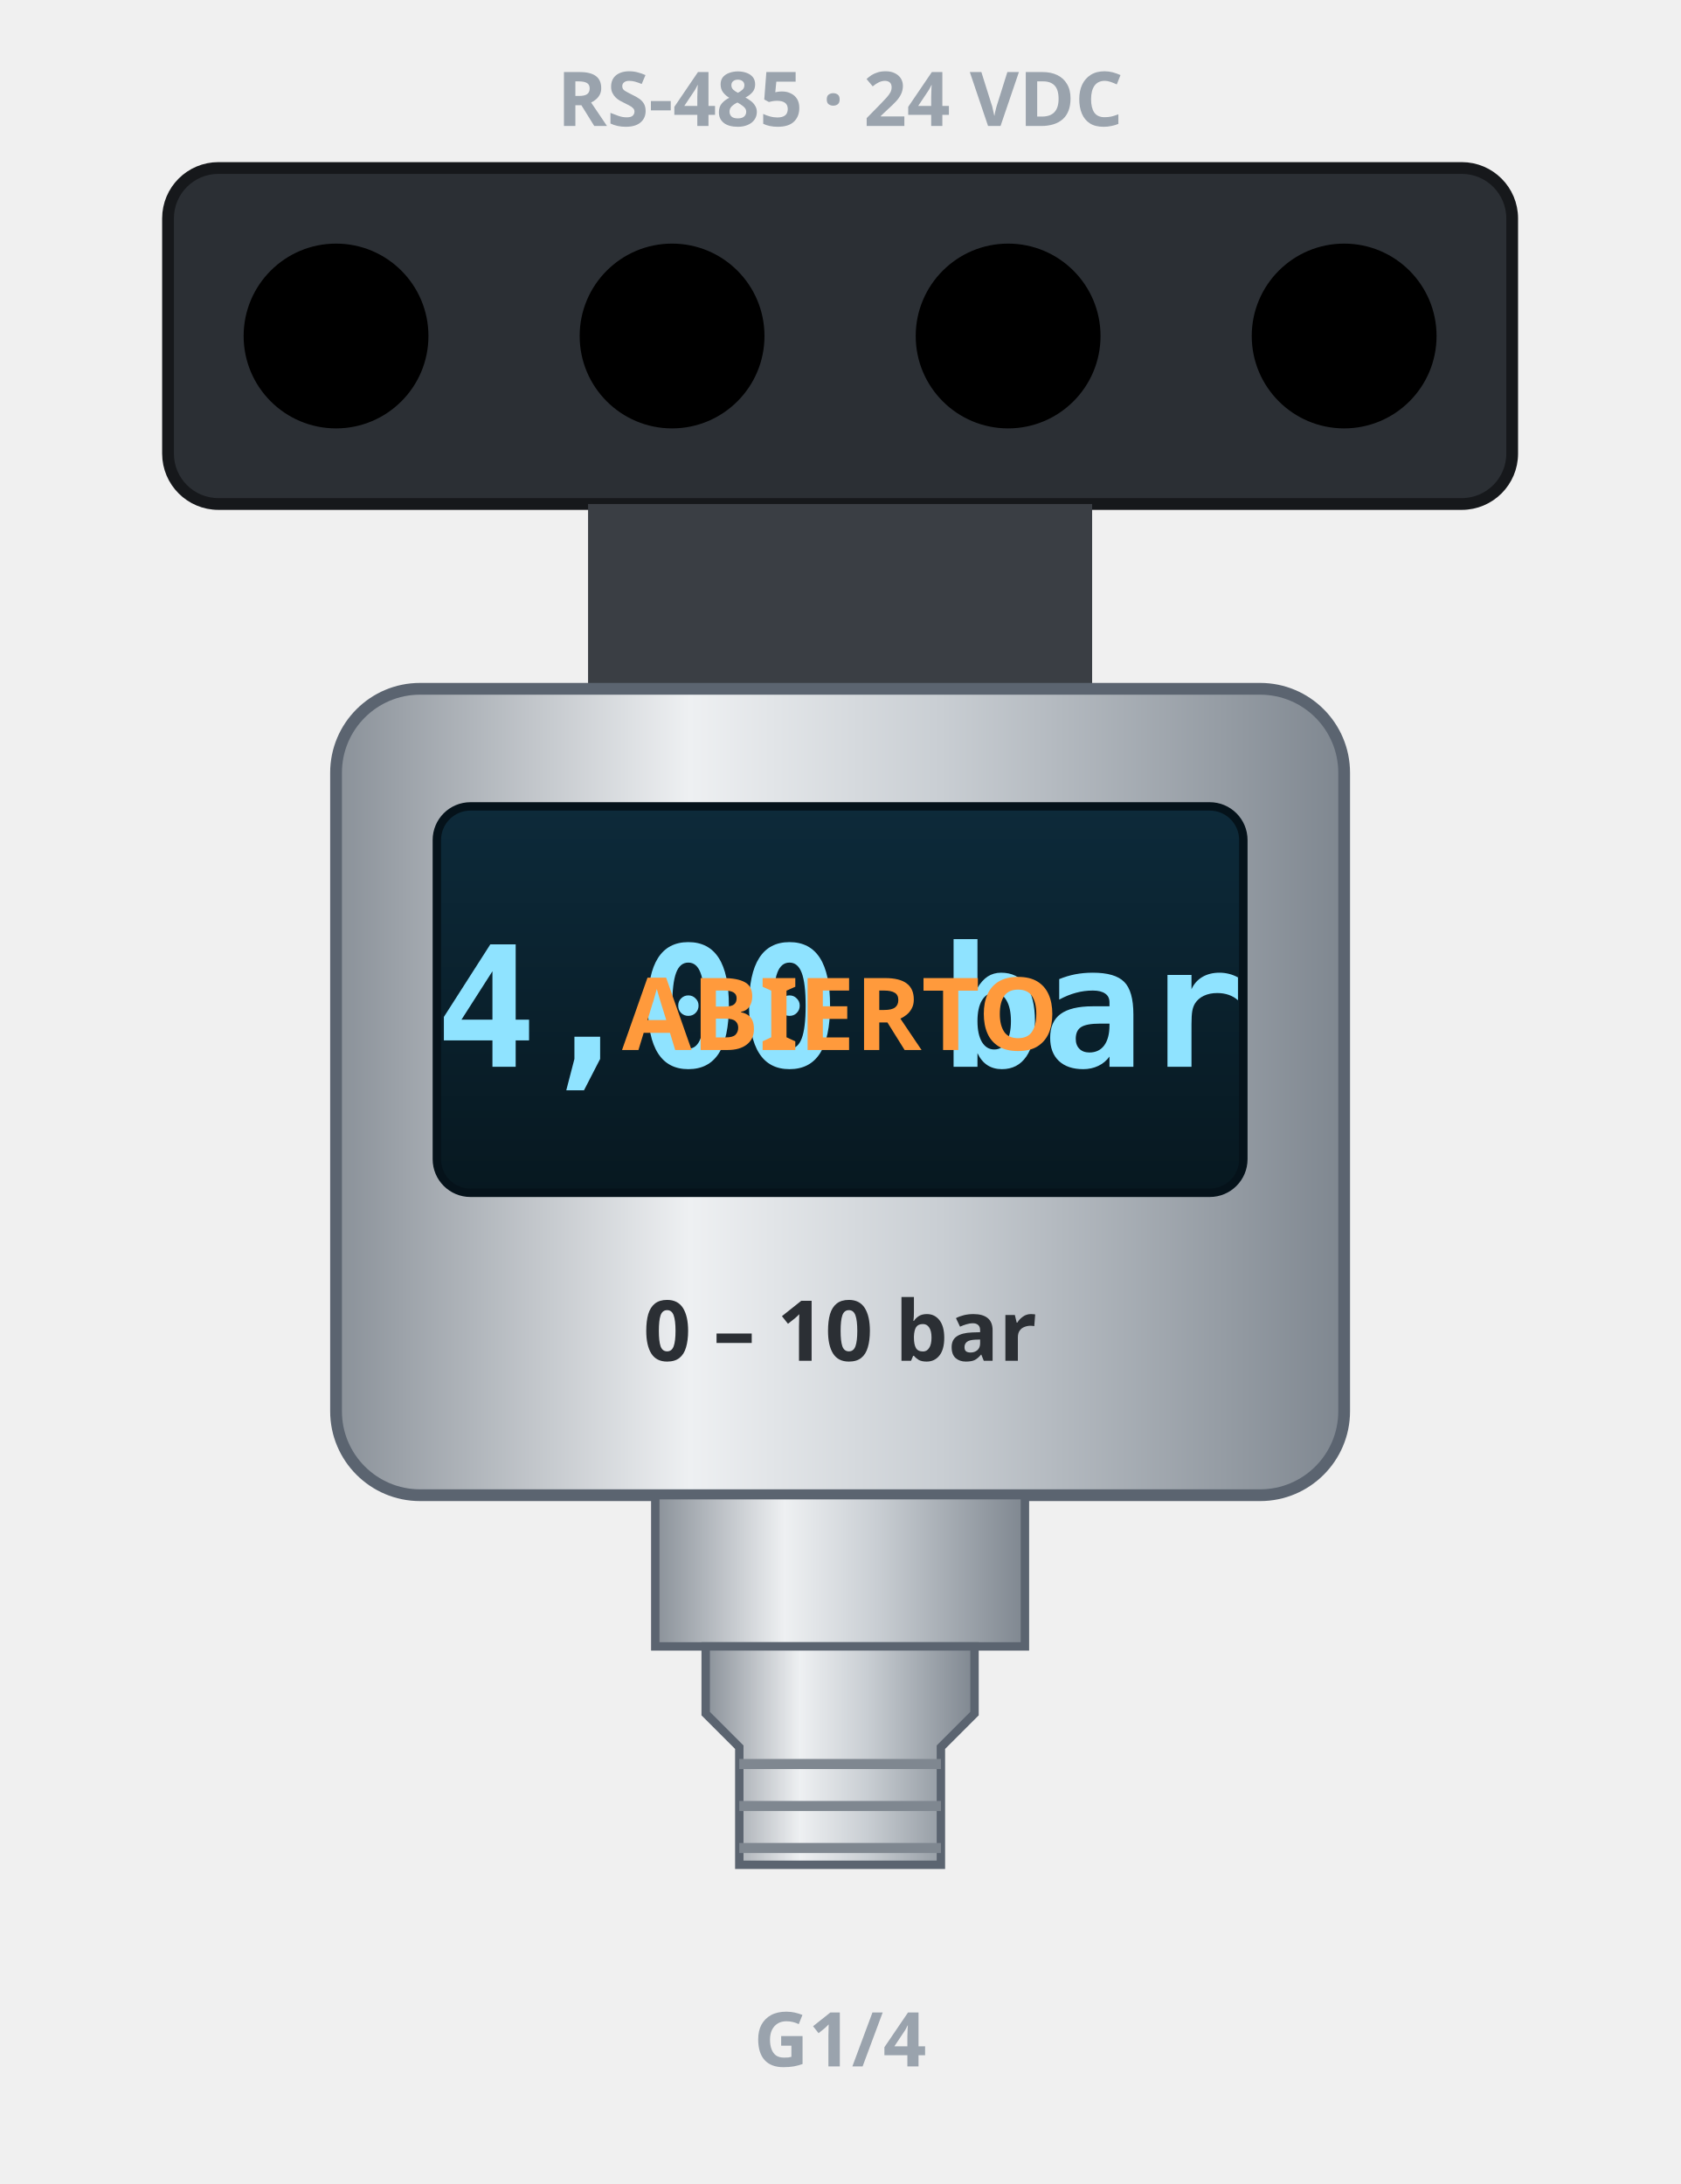
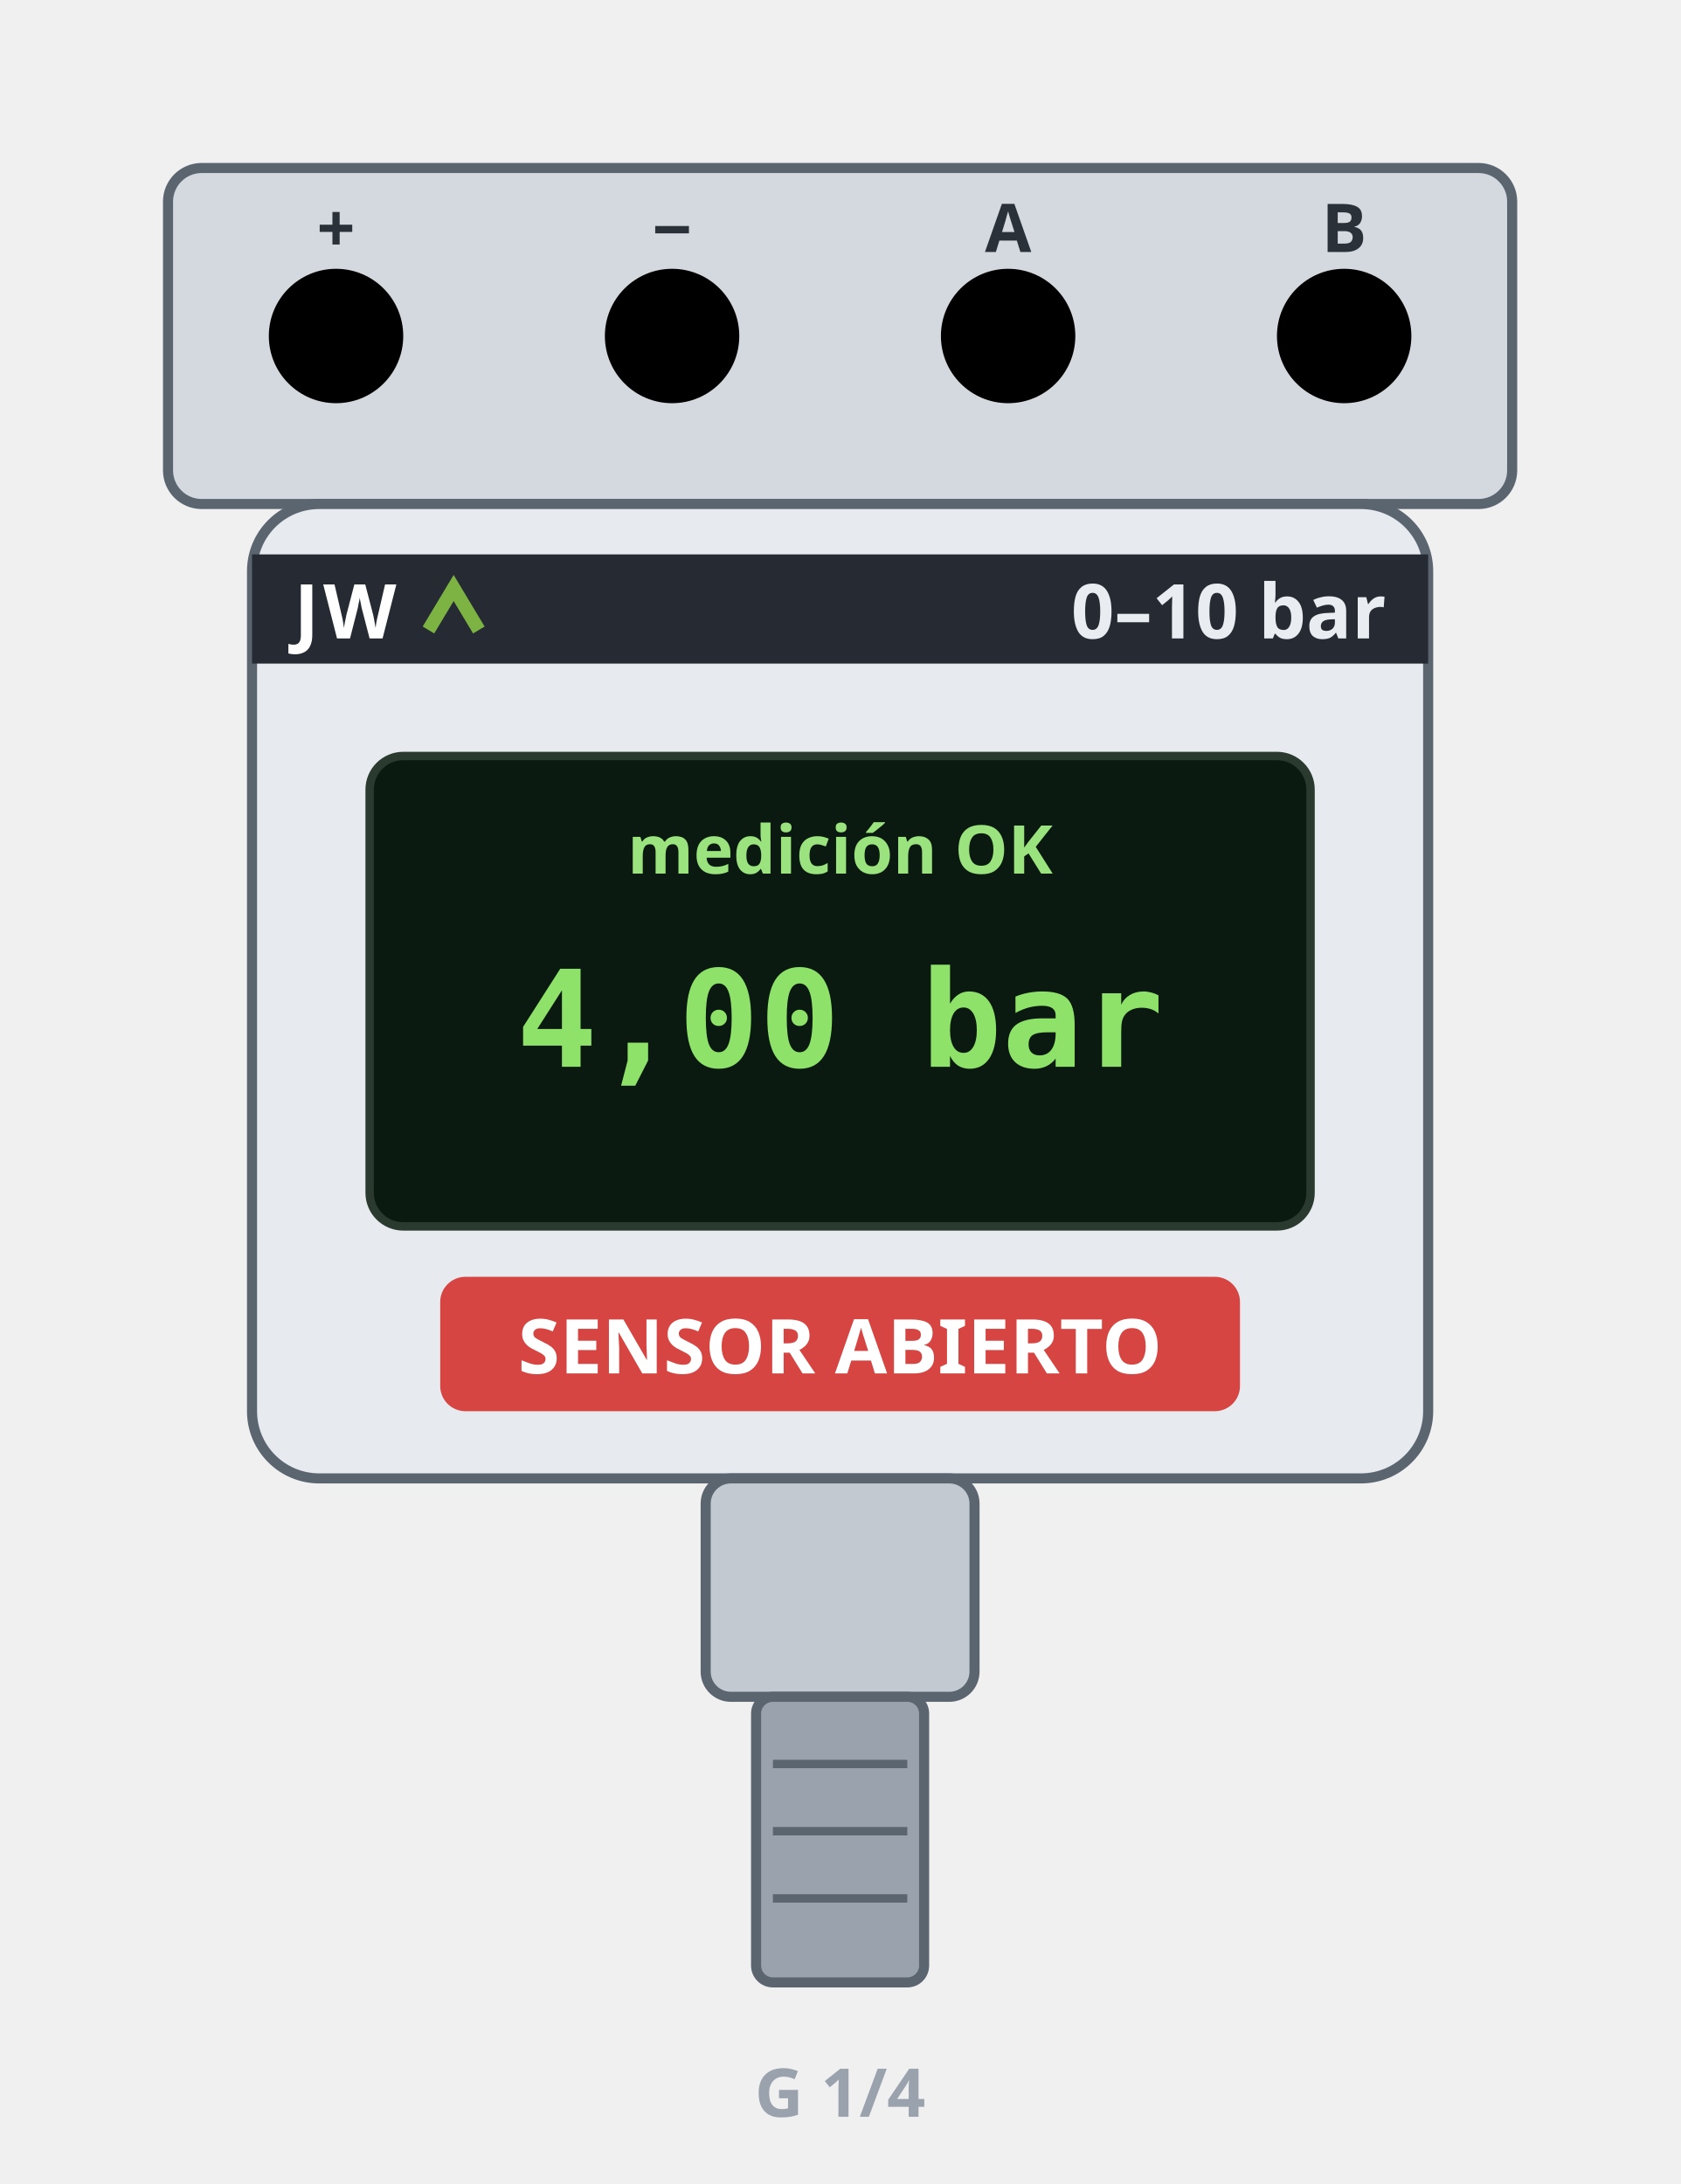
- <svg xmlns="http://www.w3.org/2000/svg" viewBox="0 0 200 260">
+ <svg xmlns="http://www.w3.org/2000/svg" viewBox="0 0 200 260" width="200" height="260" font-family="Segoe UI,Noto Sans,Arial,sans-serif">
  <defs>
-     <linearGradient id="prt-ss" x1="0" y1="0" x2="1" y2="0">
-       <stop offset="0" stop-color="#8a9199" />
-       <stop offset=".35" stop-color="#eef0f2" />
-       <stop offset=".6" stop-color="#c9ced3" />
-       <stop offset="1" stop-color="#7f8790" />
+     <linearGradient id="jwc-mot" x1="0" y1="0" x2="0" y2="1">
+       <stop offset="0" stop-color="#4f86c6" />
+       <stop offset=".5" stop-color="#2f62a0" />
+       <stop offset="1" stop-color="#244c7c" />
    </linearGradient>
-     <linearGradient id="prt-lcd" x1="0" y1="0" x2="0" y2="1">
-       <stop offset="0" stop-color="#0d2a3a" />
-       <stop offset="1" stop-color="#071820" />
+     <linearGradient id="jwc-cyl" x1="0" y1="0" x2="0" y2="1">
+       <stop offset="0" stop-color="#f4f6f8" />
+       <stop offset=".5" stop-color="#dfe3e8" />
+       <stop offset="1" stop-color="#c3c9d0" />
    </linearGradient>
+     <linearGradient id="jwc-zone" x1="0" y1="0" x2="1" y2="0">
+       <stop offset="0" stop-color="#7cb342" stop-opacity=".55" />
+       <stop offset="1" stop-color="#7cb342" stop-opacity=".2" />
+     </linearGradient>
+     <pattern id="jwc-hys" width="5" height="5" patternUnits="userSpaceOnUse" patternTransform="rotate(45)">
+       <rect width="5" height="5" fill="#f0a020" fill-opacity=".18" />
+       <line x1="0" y1="0" x2="0" y2="5" stroke="#f0a020" stroke-width="1.4" />
+     </pattern>
  </defs>
-   <rect x="20" y="20" width="160" height="40" rx="6" fill="#2b2f34" stroke="#16181b" stroke-width="1.4" />
-   <text x="100" y="15" text-anchor="middle" font-family="sans-serif" font-size="9" font-weight="800" fill="#9aa3ad">RS-485 · 24 VDC</text>
-   <circle class="jw-term" data-term="+" cx="40" cy="40" r="11" />
-   <circle class="jw-term" data-term="-" cx="80" cy="40" r="11" />
-   <circle class="jw-term" data-term="A" cx="120" cy="40" r="11" />
-   <circle class="jw-term" data-term="B" cx="160" cy="40" r="11" />
-   <rect x="70" y="60" width="60" height="22" fill="#3a3e44" />
-   <rect x="40" y="82" width="120" height="96" rx="10" fill="url(#prt-ss)" stroke="#5b6470" stroke-width="1.4" />
-   <rect x="52" y="96" width="96" height="46" rx="4" fill="url(#prt-lcd)" stroke="#05121a" />
+   <rect x="20" y="20" width="160" height="40" rx="4" fill="#d4d9df" stroke="#5b6570" stroke-width="1.2" />
+   <circle cx="40" cy="40" r="7" fill="#f4f6f8" stroke="#5b6570" stroke-width="1.2" />
+   <circle cx="40" cy="40" r="4.8" fill="none" stroke="#c9cfd6" stroke-width="1" />
+   <path d="M36.5 40h7 M40 36.5v7" fill="none" stroke="#39414b" stroke-width="1.8" stroke-linecap="round" />
+   <circle class="jw-term" data-term="+" cx="40" cy="40" r="8" />
+   <text x="40" y="30" font-size="8" font-weight="800" fill="#2b3138" text-anchor="middle">+</text>
+   <circle cx="80" cy="40" r="7" fill="#f4f6f8" stroke="#5b6570" stroke-width="1.2" />
+   <circle cx="80" cy="40" r="4.8" fill="none" stroke="#c9cfd6" stroke-width="1" />
+   <path d="M76.5 40h7 M80 36.5v7" fill="none" stroke="#39414b" stroke-width="1.8" stroke-linecap="round" />
+   <circle class="jw-term" data-term="-" cx="80" cy="40" r="8" />
+   <text x="80" y="30" font-size="8" font-weight="800" fill="#2b3138" text-anchor="middle">−</text>
+   <circle cx="120" cy="40" r="7" fill="#f4f6f8" stroke="#5b6570" stroke-width="1.2" />
+   <circle cx="120" cy="40" r="4.8" fill="none" stroke="#c9cfd6" stroke-width="1" />
+   <path d="M116.5 40h7 M120 36.5v7" fill="none" stroke="#39414b" stroke-width="1.8" stroke-linecap="round" />
+   <circle class="jw-term" data-term="A" cx="120" cy="40" r="8" />
+   <text x="120" y="30" font-size="8" font-weight="800" fill="#2b3138" text-anchor="middle">A</text>
+   <circle cx="160" cy="40" r="7" fill="#f4f6f8" stroke="#5b6570" stroke-width="1.2" />
+   <circle cx="160" cy="40" r="4.8" fill="none" stroke="#c9cfd6" stroke-width="1" />
+   <path d="M156.5 40h7 M160 36.5v7" fill="none" stroke="#39414b" stroke-width="1.8" stroke-linecap="round" />
+   <circle class="jw-term" data-term="B" cx="160" cy="40" r="8" />
+   <text x="160" y="30" font-size="8" font-weight="800" fill="#2b3138" text-anchor="middle">B</text>
+   <rect x="30" y="60" width="140" height="116" rx="8" fill="#e7eaee" stroke="#5b6570" stroke-width="1.2" />
+   <rect x="30" y="66" width="140" height="13" fill="#262b33" />
+   <text x="35" y="76" font-size="9" font-weight="800" fill="#fff" text-anchor="start" letter-spacing=".5">JW</text>
+   <path d="M51 75 l3 -5 l3 5" fill="none" stroke="#7cb342" stroke-width="1.6" />
+   <text x="165" y="76" font-size="9" font-weight="700" fill="#e9edf1" text-anchor="end">0–10 bar</text>
+   <rect x="44" y="90" width="112" height="56" rx="4" fill="#0b1a10" stroke="#2a3a2e" stroke-width="1" />
+   <text x="100" y="127" font-size="16" font-weight="800" fill="#8ee26a" text-anchor="middle" font-family="Consolas,DejaVu Sans Mono,monospace" data-text="out.presion:d2:bar">4,00 bar</text>
  <g data-show="out.sensor=ok">
-     <text x="100" y="127" text-anchor="middle" font-family="monospace" font-size="20" font-weight="700" fill="#8fe3ff" data-text="out.presion:d2:bar">4,00 bar</text>
+     <text x="100" y="104" font-size="8" font-weight="700" fill="#9be37e" text-anchor="middle">medición OK</text>
  </g>
  <g data-show="out.sensor=abierto">
-     <text x="100" y="125" text-anchor="middle" font-family="sans-serif" font-size="12" font-weight="900" fill="#ff9a3c">ABIERTO</text>
+     <rect x="52.4" y="152" width="95.2" height="16" rx="3" fill="#d64541" stroke="none" stroke-width="0" />
+     <text x="100" y="163.5" font-size="9" font-weight="800" fill="#fff" text-anchor="middle">SENSOR ABIERTO</text>
  </g>
-   <text x="100" y="162" text-anchor="middle" font-family="sans-serif" font-size="10" font-weight="900" fill="#2b2f34">0 – 10 bar</text>
-   <path d="M78 178h44v18H78z" fill="url(#prt-ss)" stroke="#5b6470" />
-   <path d="M84 196h32v8l-4 4v14h-24v-14l-4-4z" fill="url(#prt-ss)" stroke="#5b6470" />
-   <path d="M88 210h24M88 215h24M88 220h24" stroke="#7f8790" stroke-width="1.2" />
-   <text x="100" y="246" text-anchor="middle" font-family="sans-serif" font-size="9" font-weight="800" fill="#9aa3ad">G1/4</text>
+   <rect x="84" y="176" width="32" height="26" rx="3" fill="#c3c9d0" stroke="#5b6570" stroke-width="1.2" />
+   <rect x="90" y="202" width="20" height="34" rx="2" fill="#9aa3ad" stroke="#5b6570" stroke-width="1.2" />
+   <path d="M92 210 h16 M92 218 h16 M92 226 h16" fill="none" stroke="#5b6570" stroke-width="1" />
+   <text x="100" y="252" font-size="8" font-weight="700" fill="#9aa3ad" text-anchor="middle">G 1/4</text>
</svg>
